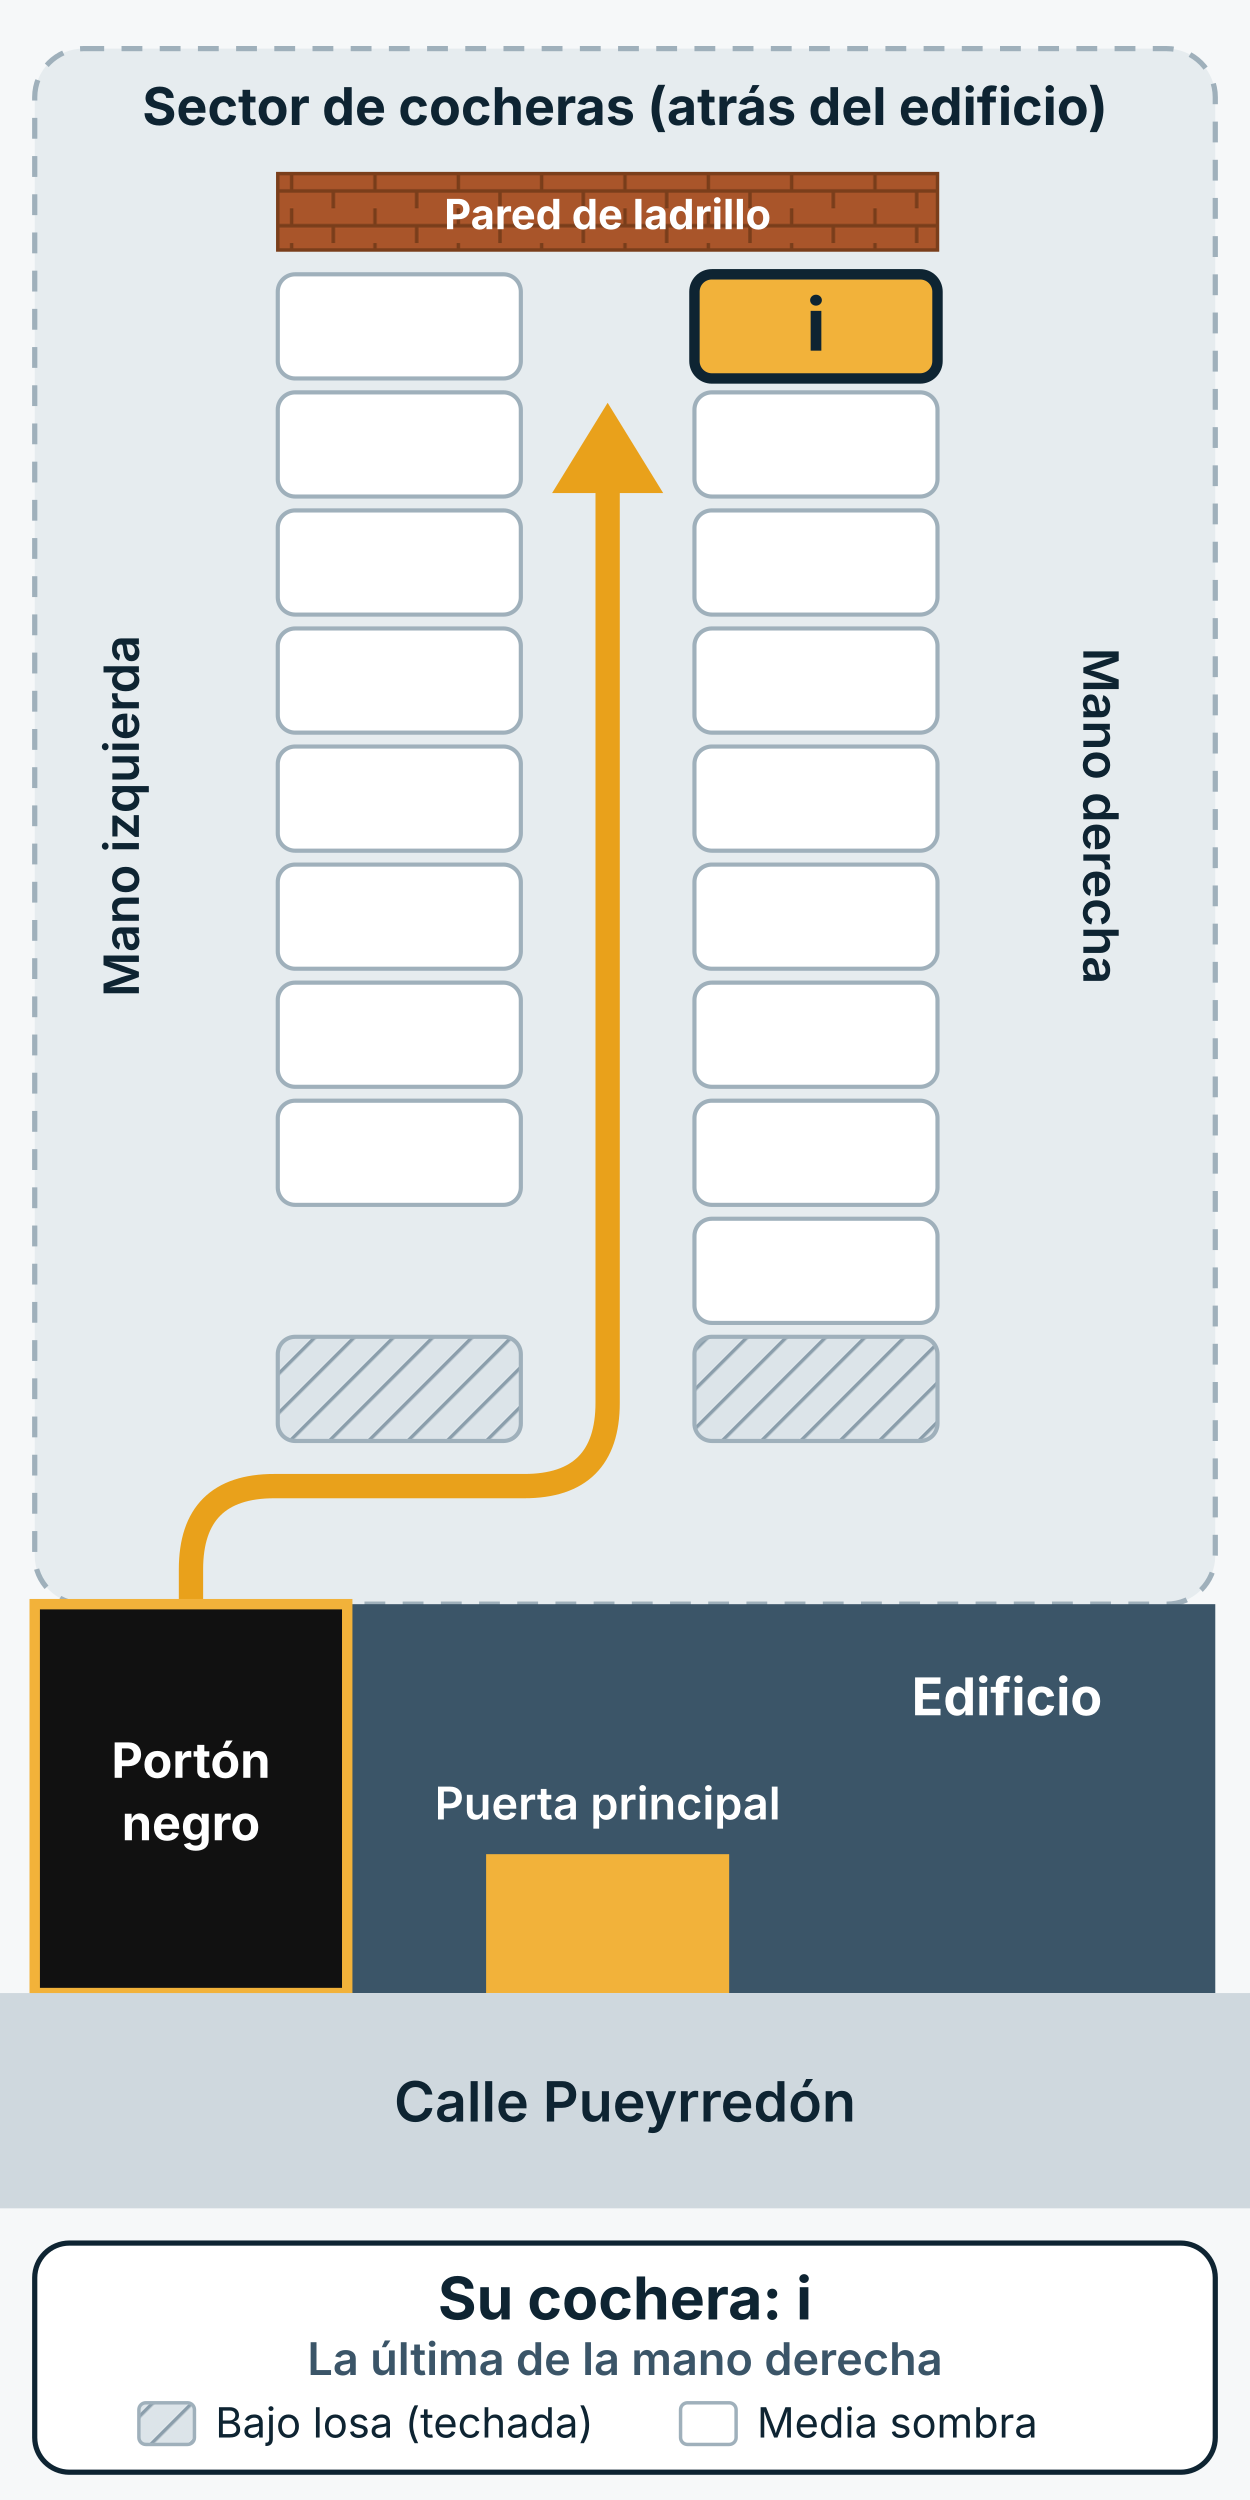
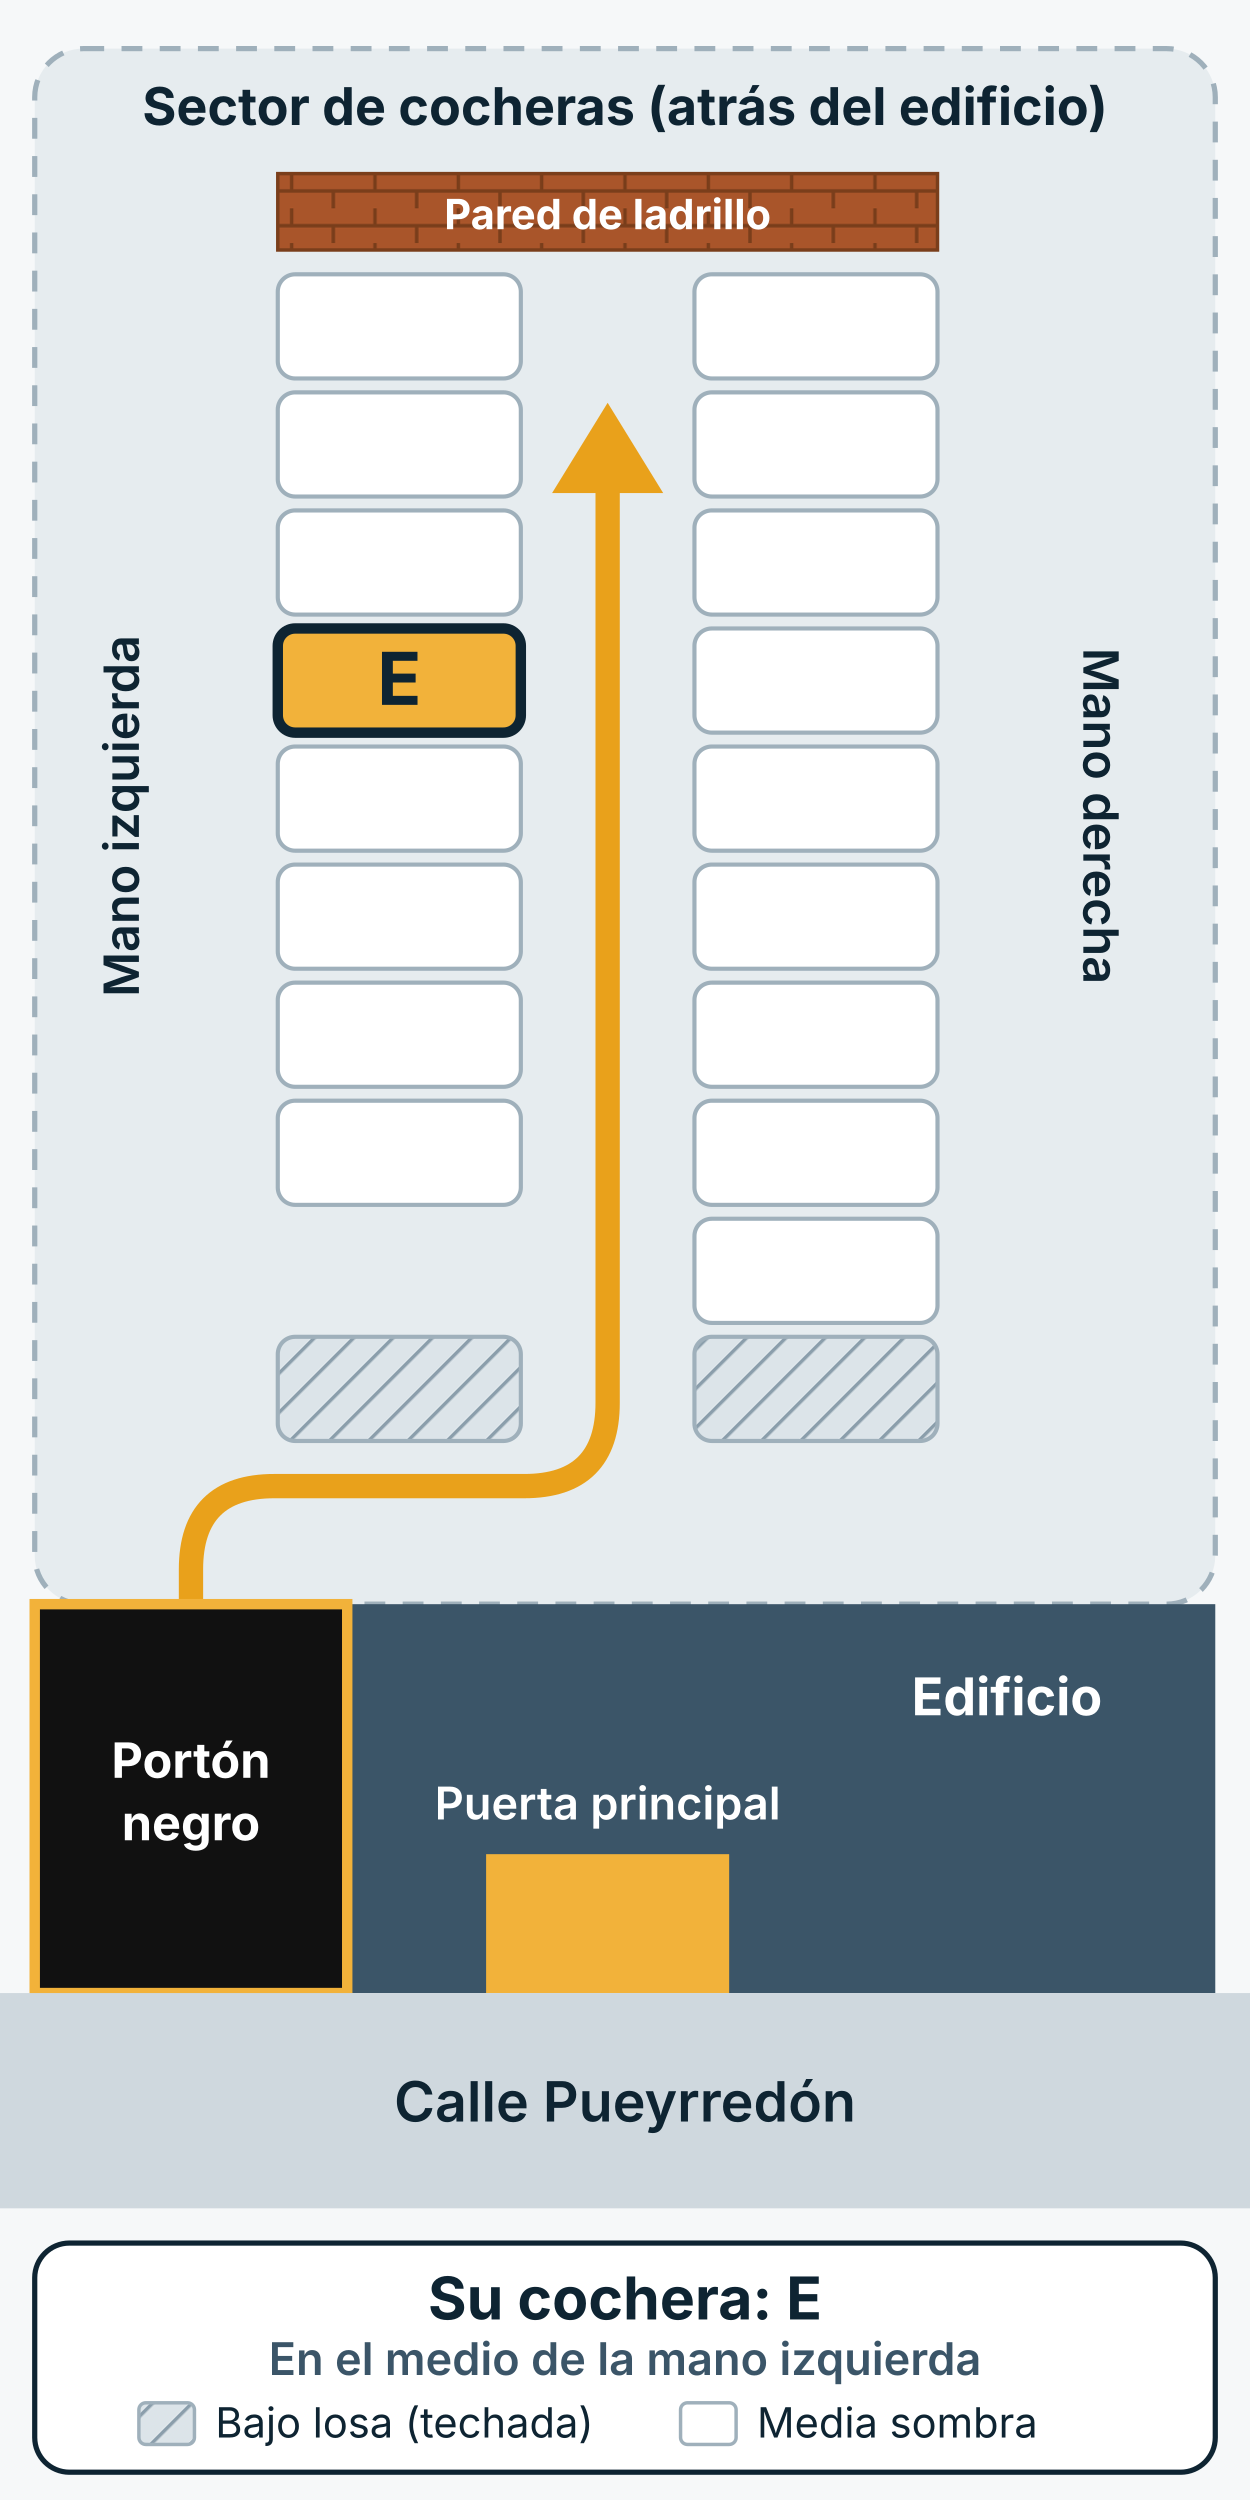
- <svg xmlns="http://www.w3.org/2000/svg" viewBox="0 0 360 720" role="img" aria-label="Croquis orientativo: se entra por el portón negro, a la izquierda de la puerta principal, y se sigue hacia el fondo; la cochera i es la última de la mano derecha, contra la pared." font-family="Inter,Arial,Helvetica,sans-serif">
+ <svg xmlns="http://www.w3.org/2000/svg" viewBox="0 0 360 720" role="img" aria-label="Croquis orientativo: se entra por el portón negro, a la izquierda de la puerta principal, y se sigue hacia el fondo; la cochera E está en el medio de la mano izquierda." font-family="Inter,Arial,Helvetica,sans-serif">
  <defs>
    <pattern id="ladrillo" width="24" height="10" patternUnits="userSpaceOnUse">
      <rect width="24" height="10" fill="#A9552A" />
      <path d="M0 5H24M12 0V5M0 5V10M24 5V10" stroke="#7A3E1B" stroke-width="1" fill="none" />
    </pattern>
    <pattern id="losa" width="8" height="8" patternUnits="userSpaceOnUse" patternTransform="rotate(45)">
      <rect width="8" height="8" fill="#DCE4E9" />
      <path d="M0 0V8" stroke="#8DA0AD" stroke-width="2" />
    </pattern>
  </defs>
  <rect width="360" height="720" fill="#F6F8F9" />
  <rect x="10" y="14" width="340" height="448" rx="14" fill="#E6ECEF" stroke="#9FB0BB" stroke-width="1.5" stroke-dasharray="6 5" />
  <text x="180" y="36" text-anchor="middle" font-size="15" font-weight="700" fill="#0E2432">Sector de cocheras (atrás del edificio)</text>
  <rect x="80" y="385" width="70" height="30" rx="5" fill="url(#losa)" stroke="#9FB0BB" stroke-width="1.2" />
  <rect x="80" y="317" width="70" height="30" rx="5" fill="#FFFFFF" stroke="#9FB0BB" stroke-width="1.2" />
  <rect x="80" y="283" width="70" height="30" rx="5" fill="#FFFFFF" stroke="#9FB0BB" stroke-width="1.2" />
  <rect x="80" y="249" width="70" height="30" rx="5" fill="#FFFFFF" stroke="#9FB0BB" stroke-width="1.2" />
  <rect x="80" y="215" width="70" height="30" rx="5" fill="#FFFFFF" stroke="#9FB0BB" stroke-width="1.2" />
-   <rect x="80" y="181" width="70" height="30" rx="5" fill="#FFFFFF" stroke="#9FB0BB" stroke-width="1.2" />
+   <rect x="80" y="181" width="70" height="30" rx="5" fill="#F2B23A" stroke="#0E2432" stroke-width="3" />
+   <text x="115.0" y="203" text-anchor="middle" font-size="21" font-weight="700" fill="#0E2432">E</text>
  <rect x="80" y="147" width="70" height="30" rx="5" fill="#FFFFFF" stroke="#9FB0BB" stroke-width="1.2" />
  <rect x="80" y="113" width="70" height="30" rx="5" fill="#FFFFFF" stroke="#9FB0BB" stroke-width="1.2" />
  <rect x="80" y="79" width="70" height="30" rx="5" fill="#FFFFFF" stroke="#9FB0BB" stroke-width="1.2" />
  <rect x="200" y="385" width="70" height="30" rx="5" fill="url(#losa)" stroke="#9FB0BB" stroke-width="1.2" />
  <rect x="200" y="351" width="70" height="30" rx="5" fill="#FFFFFF" stroke="#9FB0BB" stroke-width="1.2" />
  <rect x="200" y="317" width="70" height="30" rx="5" fill="#FFFFFF" stroke="#9FB0BB" stroke-width="1.2" />
  <rect x="200" y="283" width="70" height="30" rx="5" fill="#FFFFFF" stroke="#9FB0BB" stroke-width="1.2" />
  <rect x="200" y="249" width="70" height="30" rx="5" fill="#FFFFFF" stroke="#9FB0BB" stroke-width="1.2" />
  <rect x="200" y="215" width="70" height="30" rx="5" fill="#FFFFFF" stroke="#9FB0BB" stroke-width="1.2" />
  <rect x="200" y="181" width="70" height="30" rx="5" fill="#FFFFFF" stroke="#9FB0BB" stroke-width="1.2" />
  <rect x="200" y="147" width="70" height="30" rx="5" fill="#FFFFFF" stroke="#9FB0BB" stroke-width="1.2" />
  <rect x="200" y="113" width="70" height="30" rx="5" fill="#FFFFFF" stroke="#9FB0BB" stroke-width="1.2" />
-   <rect x="200" y="79" width="70" height="30" rx="5" fill="#F2B23A" stroke="#0E2432" stroke-width="3" />
-   <text x="235.0" y="101" text-anchor="middle" font-size="21" font-weight="700" fill="#0E2432">i</text>
+   <rect x="200" y="79" width="70" height="30" rx="5" fill="#FFFFFF" stroke="#9FB0BB" stroke-width="1.2" />
  <rect x="80" y="50" width="190" height="22" fill="url(#ladrillo)" stroke="#7A3E1B" stroke-width="1" />
  <text x="175" y="66" text-anchor="middle" font-size="12" font-weight="700" fill="#FFFFFF">Pared de ladrillo</text>
  <path d="M55 556 V452 Q55 428 79 428 H151 Q175 428 175 404 V124" stroke="#E9A11B" stroke-width="7" fill="none" stroke-linecap="round" stroke-linejoin="round" />
  <path d="M159 142 L175 116 L191 142 Z" fill="#E9A11B" />
  <text transform="translate(40 235) rotate(-90)" text-anchor="middle" font-size="14" font-weight="600" fill="#0E2432">Mano izquierda</text>
  <text transform="translate(312 235) rotate(90)" text-anchor="middle" font-size="14" font-weight="600" fill="#0E2432">Mano derecha</text>
  <rect x="100" y="462" width="250" height="112" fill="#3B5568" />
  <text x="290" y="494" text-anchor="middle" font-size="15" font-weight="700" fill="#FFFFFF">Edificio</text>
  <rect x="10" y="462" width="90" height="112" fill="#111111" stroke="#F2B23A" stroke-width="3" />
  <text x="55" y="512" text-anchor="middle" font-size="14" font-weight="700" fill="#FFFFFF">Portón</text>
  <text x="55" y="530" text-anchor="middle" font-size="14" font-weight="700" fill="#FFFFFF">negro</text>
  <rect x="140" y="534" width="70" height="40" fill="#F2B23A" />
  <text x="175" y="524" text-anchor="middle" font-size="13" font-weight="600" fill="#FFFFFF">Puerta principal</text>
  <rect x="0" y="574" width="360" height="62" fill="#CFD8DE" />
  <text x="180" y="611" text-anchor="middle" font-size="16" font-weight="600" fill="#0E2432">Calle Pueyrredón</text>
  <rect x="10" y="646" width="340" height="66" rx="10" fill="#FFFFFF" stroke="#0E2432" stroke-width="1.5" />
-   <text x="180" y="668" text-anchor="middle" font-size="17" font-weight="700" fill="#0E2432">Su cochera: i</text>
-   <text x="180" y="684" text-anchor="middle" font-size="13" font-weight="600" fill="#3B5568">La última de la mano derecha</text>
+   <text x="180" y="668" text-anchor="middle" font-size="17" font-weight="700" fill="#0E2432">Su cochera: E</text>
+   <text x="180" y="684" text-anchor="middle" font-size="13" font-weight="600" fill="#3B5568">En el medio de la mano izquierda</text>
  <rect x="40" y="692" width="16" height="12" rx="2" fill="url(#losa)" stroke="#9FB0BB" />
  <text x="62" y="702" font-size="12" fill="#0E2432">Bajo losa (techada)</text>
  <rect x="196" y="692" width="16" height="12" rx="2" fill="#FFFFFF" stroke="#9FB0BB" />
  <text x="218" y="702" font-size="12" fill="#0E2432">Media sombra</text>
</svg>
